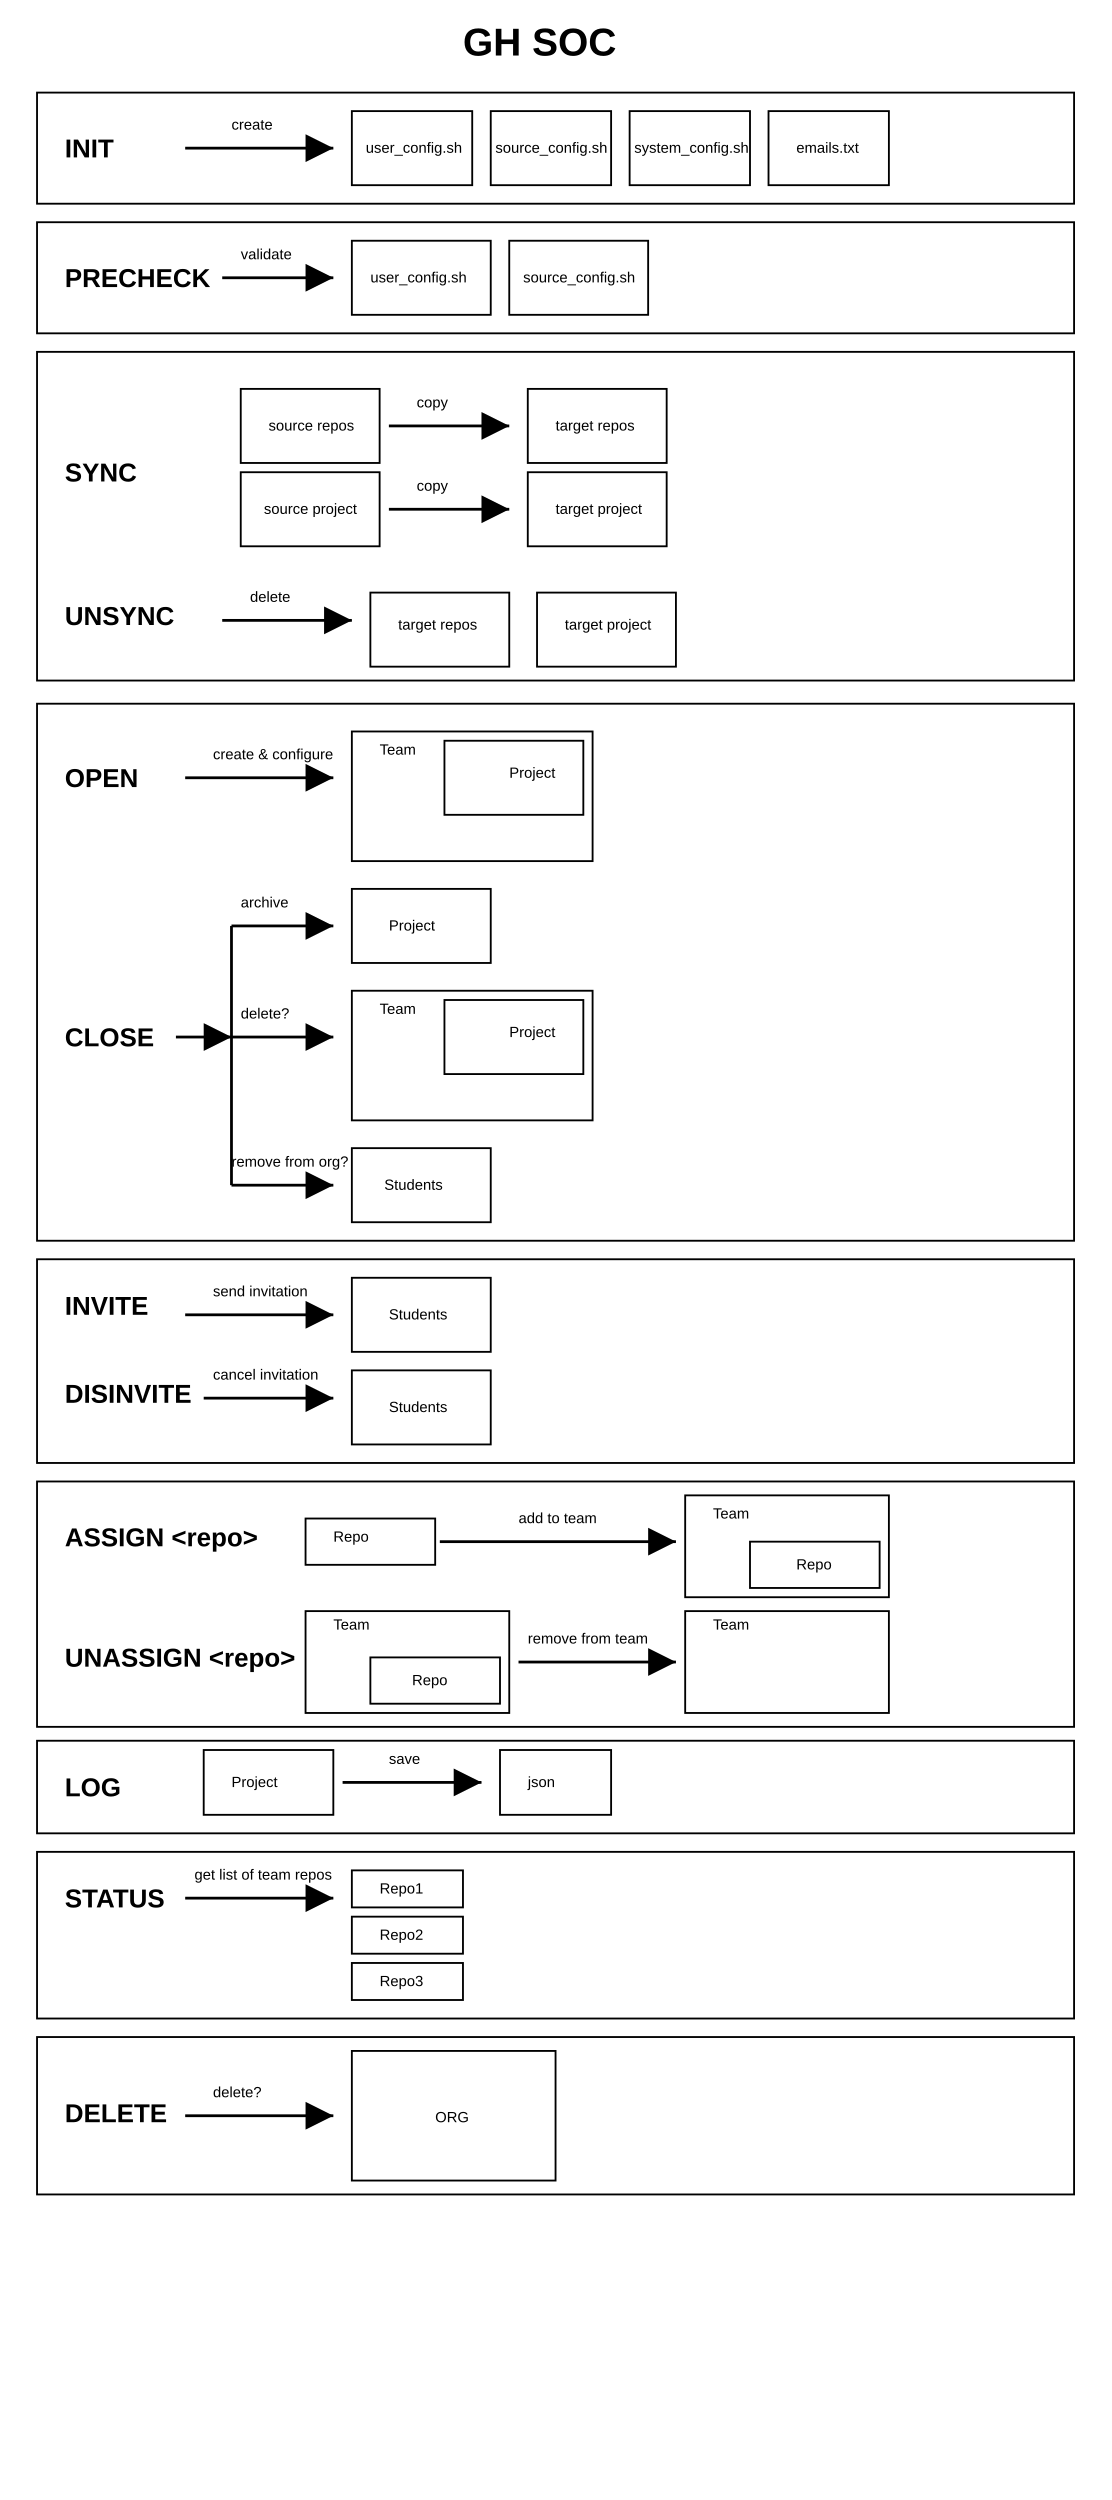
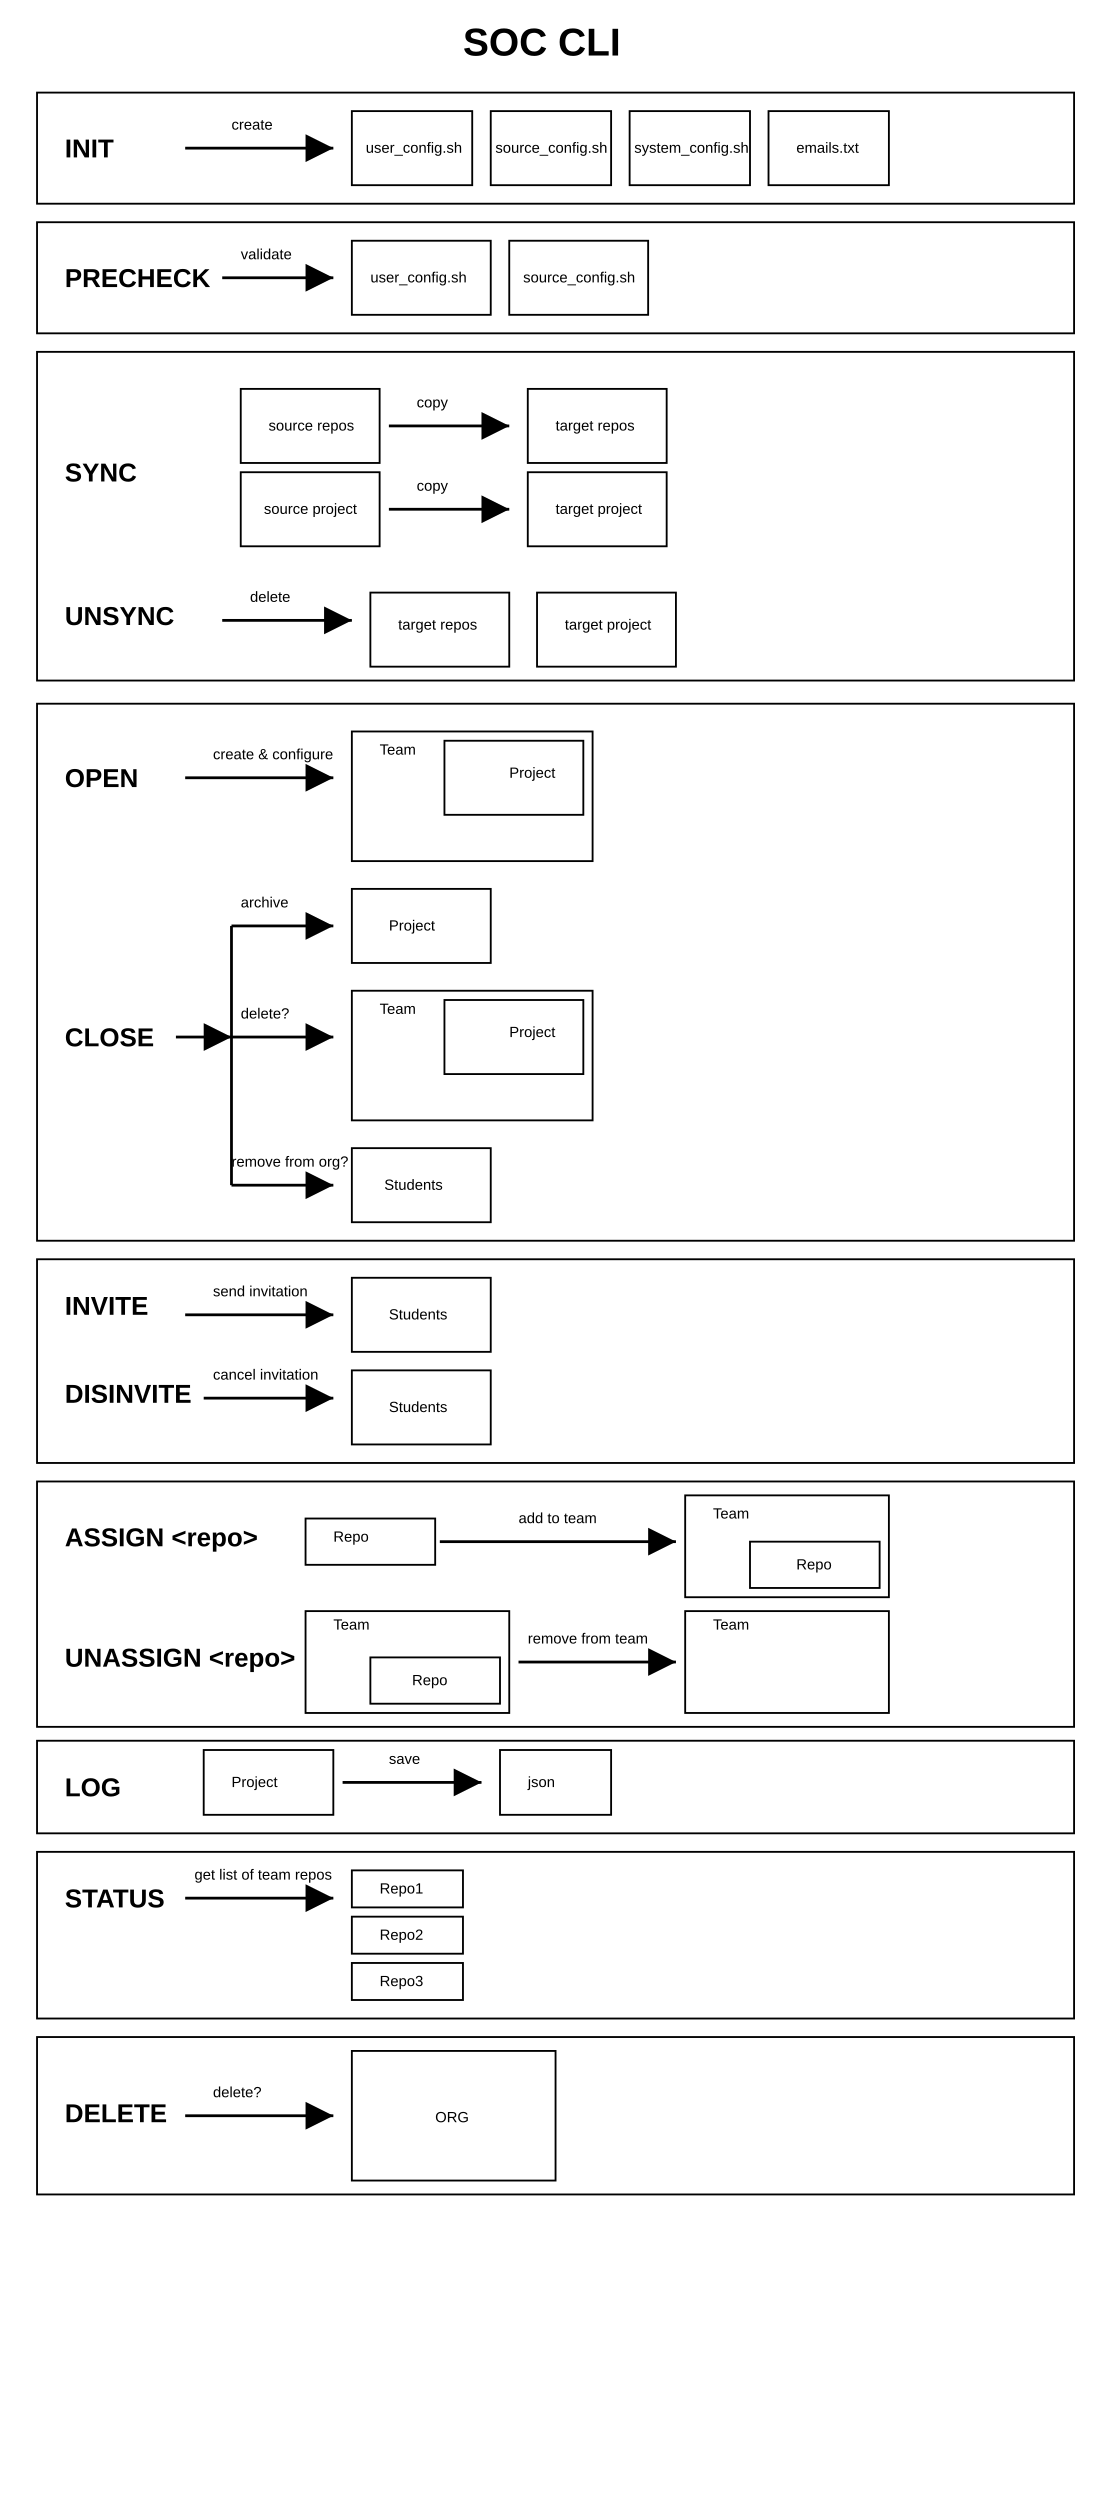
<svg xmlns="http://www.w3.org/2000/svg" width="100%" height="2700" viewBox="0 0 1200 2700">
  <style>

.title{
font-family:Arial,Helvetica,sans-serif;
font-size:42px;
font-weight:bold;
}

.command{
font-family:Arial,Helvetica,sans-serif;
font-size:28px;
font-weight:bold;
}

.label{
font-family:Arial,Helvetica,sans-serif;
font-size:16px;
}

.box{
fill:none;
stroke:black;
stroke-width:2;
}

.arrow{
stroke:black;
stroke-width:3;
marker-end:url(#arrow);
}

.line{
stroke:black;
stroke-width:3;
}

</style>
  <defs>
    <marker id="arrow" markerWidth="10" markerHeight="10" refX="10" refY="5" orient="auto">
      <polygon points="0 0,10 5,0 10" fill="black" />
    </marker>
  </defs>
-   <text class="title" x="500" y="60">GH SOC</text>
+   <text class="title" x="500" y="60">SOC CLI</text>
  <g id="init">
    <rect class="box" x="40" y="100" width="1120" height="120" />
    <text class="command" x="70" y="170">INIT</text>
    <line class="arrow" x1="200" y1="160" x2="360" y2="160" />
    <text class="label" x="250" y="140">create</text>
    <rect class="box" x="380" y="120" width="130" height="80" />
    <text class="label" x="395" y="165">user_config.sh</text>
    <rect class="box" x="530" y="120" width="130" height="80" />
    <text class="label" x="535" y="165">source_config.sh</text>
    <rect class="box" x="680" y="120" width="130" height="80" />
    <text class="label" x="685" y="165">system_config.sh</text>
    <rect class="box" x="830" y="120" width="130" height="80" />
    <text class="label" x="860" y="165">emails.txt</text>
  </g>
  <g id="precheck">
    <rect class="box" x="40" y="240" width="1120" height="120" />
    <text class="command" x="70" y="310">PRECHECK</text>
    <line class="arrow" x1="240" y1="300" x2="360" y2="300" />
    <text class="label" x="260" y="280">validate</text>
    <rect class="box" x="380" y="260" width="150" height="80" />
    <text class="label" x="400" y="305">user_config.sh</text>
    <rect class="box" x="550" y="260" width="150" height="80" />
    <text class="label" x="565" y="305">source_config.sh</text>
  </g>
  <g id="sync">
    <rect class="box" x="40" y="380" width="1120" height="355" />
    <g id="sync-command">
      <text class="command" x="70" y="520">SYNC</text>
      <rect class="box" x="260" y="420" width="150" height="80" />
      <text class="label" x="290" y="465">source repos</text>
      <line class="arrow" x1="420" y1="460" x2="550" y2="460" />
      <text class="label" x="450" y="440">copy</text>
      <rect class="box" x="570" y="420" width="150" height="80" />
      <text class="label" x="600" y="465">target repos</text>
      <rect class="box" x="260" y="510" width="150" height="80" />
      <text class="label" x="285" y="555">source project</text>
      <line class="arrow" x1="420" y1="550" x2="550" y2="550" />
      <text class="label" x="450" y="530">copy</text>
      <rect class="box" x="570" y="510" width="150" height="80" />
      <text class="label" x="600" y="555">target project</text>
    </g>
    <g id="unsync-command" transform="translate(0,20)">
      <text class="command" x="70" y="655">UNSYNC</text>
      <line class="arrow" x1="240" y1="650" x2="380" y2="650" />
      <text class="label" x="270" y="630">delete</text>
      <rect class="box" x="400" y="620" width="150" height="80" />
      <text class="label" x="430" y="660">target repos</text>
      <rect class="box" x="580" y="620" width="150" height="80" />
      <text class="label" x="610" y="660">target project</text>
    </g>
  </g>
  <g id="open-close" transform="translate(0,760)">
    <rect class="box" x="40" y="0" width="1120" height="580" />
    <g id="open-command">
      <text class="command" x="70" y="90">OPEN</text>
      <line class="arrow" x1="200" y1="80" x2="360" y2="80" />
      <text class="label" x="230" y="60">create &amp; configure</text>
      <rect class="box" x="380" y="30" width="260" height="140" />
      <text class="label" x="410" y="55">Team</text>
      <rect class="box" x="480" y="40" width="150" height="80" />
      <text class="label" x="550" y="80">Project</text>
    </g>
    <g id="close-command" transform="translate(0,160)">
      <text class="command" x="70" y="210">CLOSE</text>
      <line class="arrow" x1="190" y1="200" x2="250" y2="200" />
      <line class="line" x1="250" y1="80" x2="250" y2="360" />
      <line class="arrow" x1="250" y1="80" x2="360" y2="80" />
      <text class="label" x="260" y="60">archive</text>
      <rect class="box" x="380" y="40" width="150" height="80" />
      <text class="label" x="420" y="85">Project</text>
      <line class="arrow" x1="250" y1="200" x2="360" y2="200" />
      <text class="label" x="260" y="180">delete?</text>
      <rect class="box" x="380" y="150" width="260" height="140" />
      <text class="label" x="410" y="175">Team</text>
      <rect class="box" x="480" y="160" width="150" height="80" />
      <text class="label" x="550" y="200">Project</text>
      <line class="arrow" x1="250" y1="360" x2="360" y2="360" />
      <text class="label" x="250" y="340">remove from org?</text>
      <rect class="box" x="380" y="320" width="150" height="80" />
      <text class="label" x="415" y="365">Students</text>
    </g>
  </g>
  <g id="invite-disinvite" transform="translate(0,1360)">
    <rect class="box" x="40" y="0" width="1120" height="220" />
    <g id="invite-command">
      <text class="command" x="70" y="60">INVITE</text>
      <line class="arrow" x1="200" y1="60" x2="360" y2="60" />
      <text class="label" x="230" y="40">send invitation</text>
      <rect class="box" x="380" y="20" width="150" height="80" />
      <text class="label" x="420" y="65">Students</text>
    </g>
    <g id="disinvite-command" transform="translate(0,90)">
      <text class="command" x="70" y="65">DISINVITE</text>
      <line class="arrow" x1="220" y1="60" x2="360" y2="60" />
      <text class="label" x="230" y="40">cancel invitation</text>
      <rect class="box" x="380" y="30" width="150" height="80" />
      <text class="label" x="420" y="75">Students</text>
    </g>
  </g>
  <g id="assign-unassign" transform="translate(0,1600)">
    <rect class="box" x="40" y="0" width="1120" height="265" />
    <g id="assign-command">
      <text class="command" x="70" y="70">ASSIGN &lt;repo&gt;</text>
      <rect class="box" x="330" y="40" width="140" height="50" />
      <text class="label" x="360" y="65">Repo</text>
      <line class="arrow" x1="475" y1="65" x2="730" y2="65" />
      <text class="label" x="560" y="45">add to team</text>
      <rect class="box" x="740" y="15" width="220" height="110" />
      <text class="label" x="770" y="40">Team</text>
      <rect class="box" x="810" y="65" width="140" height="50" />
      <text class="label" x="860" y="95">Repo</text>
    </g>
    <g id="unassign-command" transform="translate(0,100)">
      <text class="command" x="70" y="100">UNASSIGN &lt;repo&gt;</text>
      <rect class="box" x="330" y="40" width="220" height="110" />
      <text class="label" x="360" y="60">Team</text>
      <rect class="box" x="400" y="90" width="140" height="50" />
      <text class="label" x="445" y="120">Repo</text>
      <line class="arrow" x1="560" y1="95" x2="730" y2="95" />
      <text class="label" x="570" y="75">remove from team</text>
      <rect class="box" x="740" y="40" width="220" height="110" />
      <text class="label" x="770" y="60">Team</text>
    </g>
  </g>
  <g id="log-command" transform="translate(0,1880)">
    <rect class="box" x="40" y="0" width="1120" height="100" />
    <text class="command" x="70" y="60">LOG</text>
    <rect class="box" x="220" y="10" width="140" height="70" />
    <text class="label" x="250" y="50">Project</text>
    <line class="arrow" x1="370" y1="45" x2="520" y2="45" />
    <text class="label" x="420" y="25">save</text>
    <rect class="box" x="540" y="10" width="120" height="70" />
    <text class="label" x="570" y="50">json</text>
  </g>
  <g id="status-command" transform="translate(0,2000)">
    <rect class="box" x="40" y="0" width="1120" height="180" />
    <text class="command" x="70" y="60">STATUS</text>
    <line class="arrow" x1="200" y1="50" x2="360" y2="50" />
    <text class="label" x="210" y="30">get list of team repos</text>
    <rect class="box" x="380" y="20" width="120" height="40" />
    <text class="label" x="410" y="45">Repo1</text>
    <rect class="box" x="380" y="70" width="120" height="40" />
    <text class="label" x="410" y="95">Repo2</text>
    <rect class="box" x="380" y="120" width="120" height="40" />
    <text class="label" x="410" y="145">Repo3</text>
  </g>
  <g id="delete-command" transform="translate(0,2200)">
    <rect class="box" x="40" y="0" width="1120" height="170" />
    <text class="command" x="70" y="92">DELETE</text>
    <line class="arrow" x1="200" y1="85" x2="360" y2="85" />
    <text class="label" x="230" y="65">delete?</text>
    <rect class="box" x="380" y="15" width="220" height="140" />
    <text class="label" x="470" y="92">ORG</text>
  </g>
</svg>
